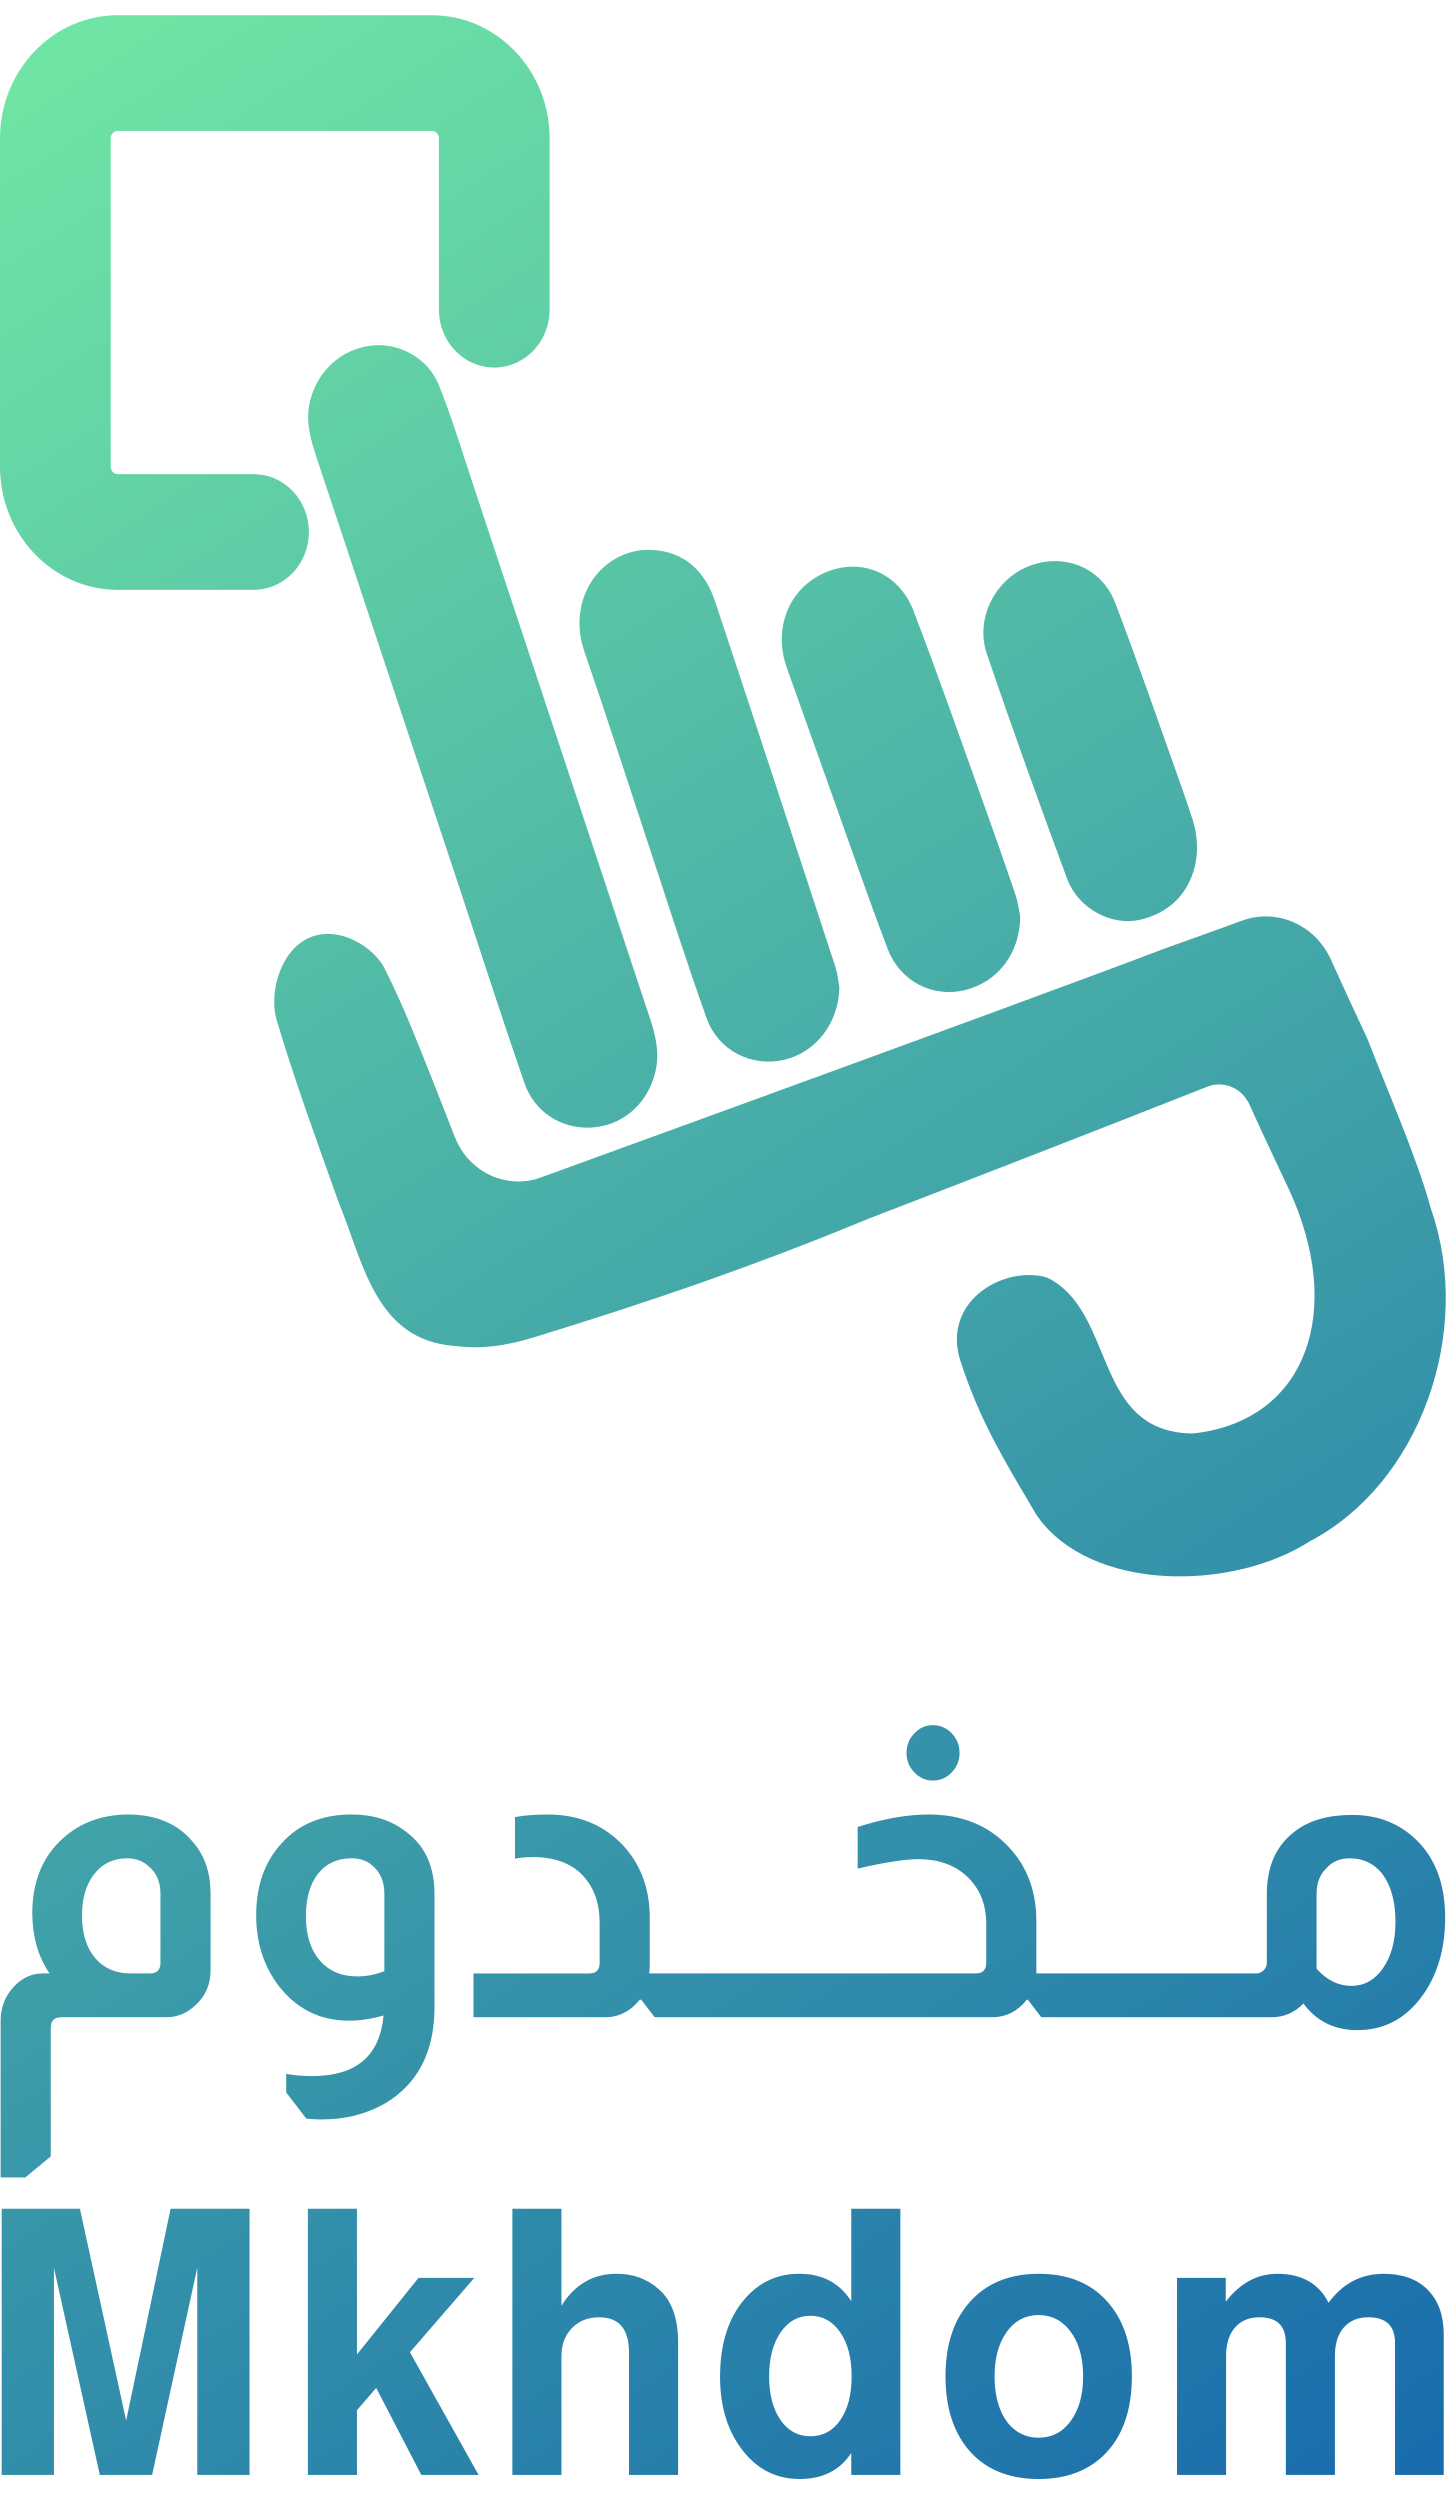
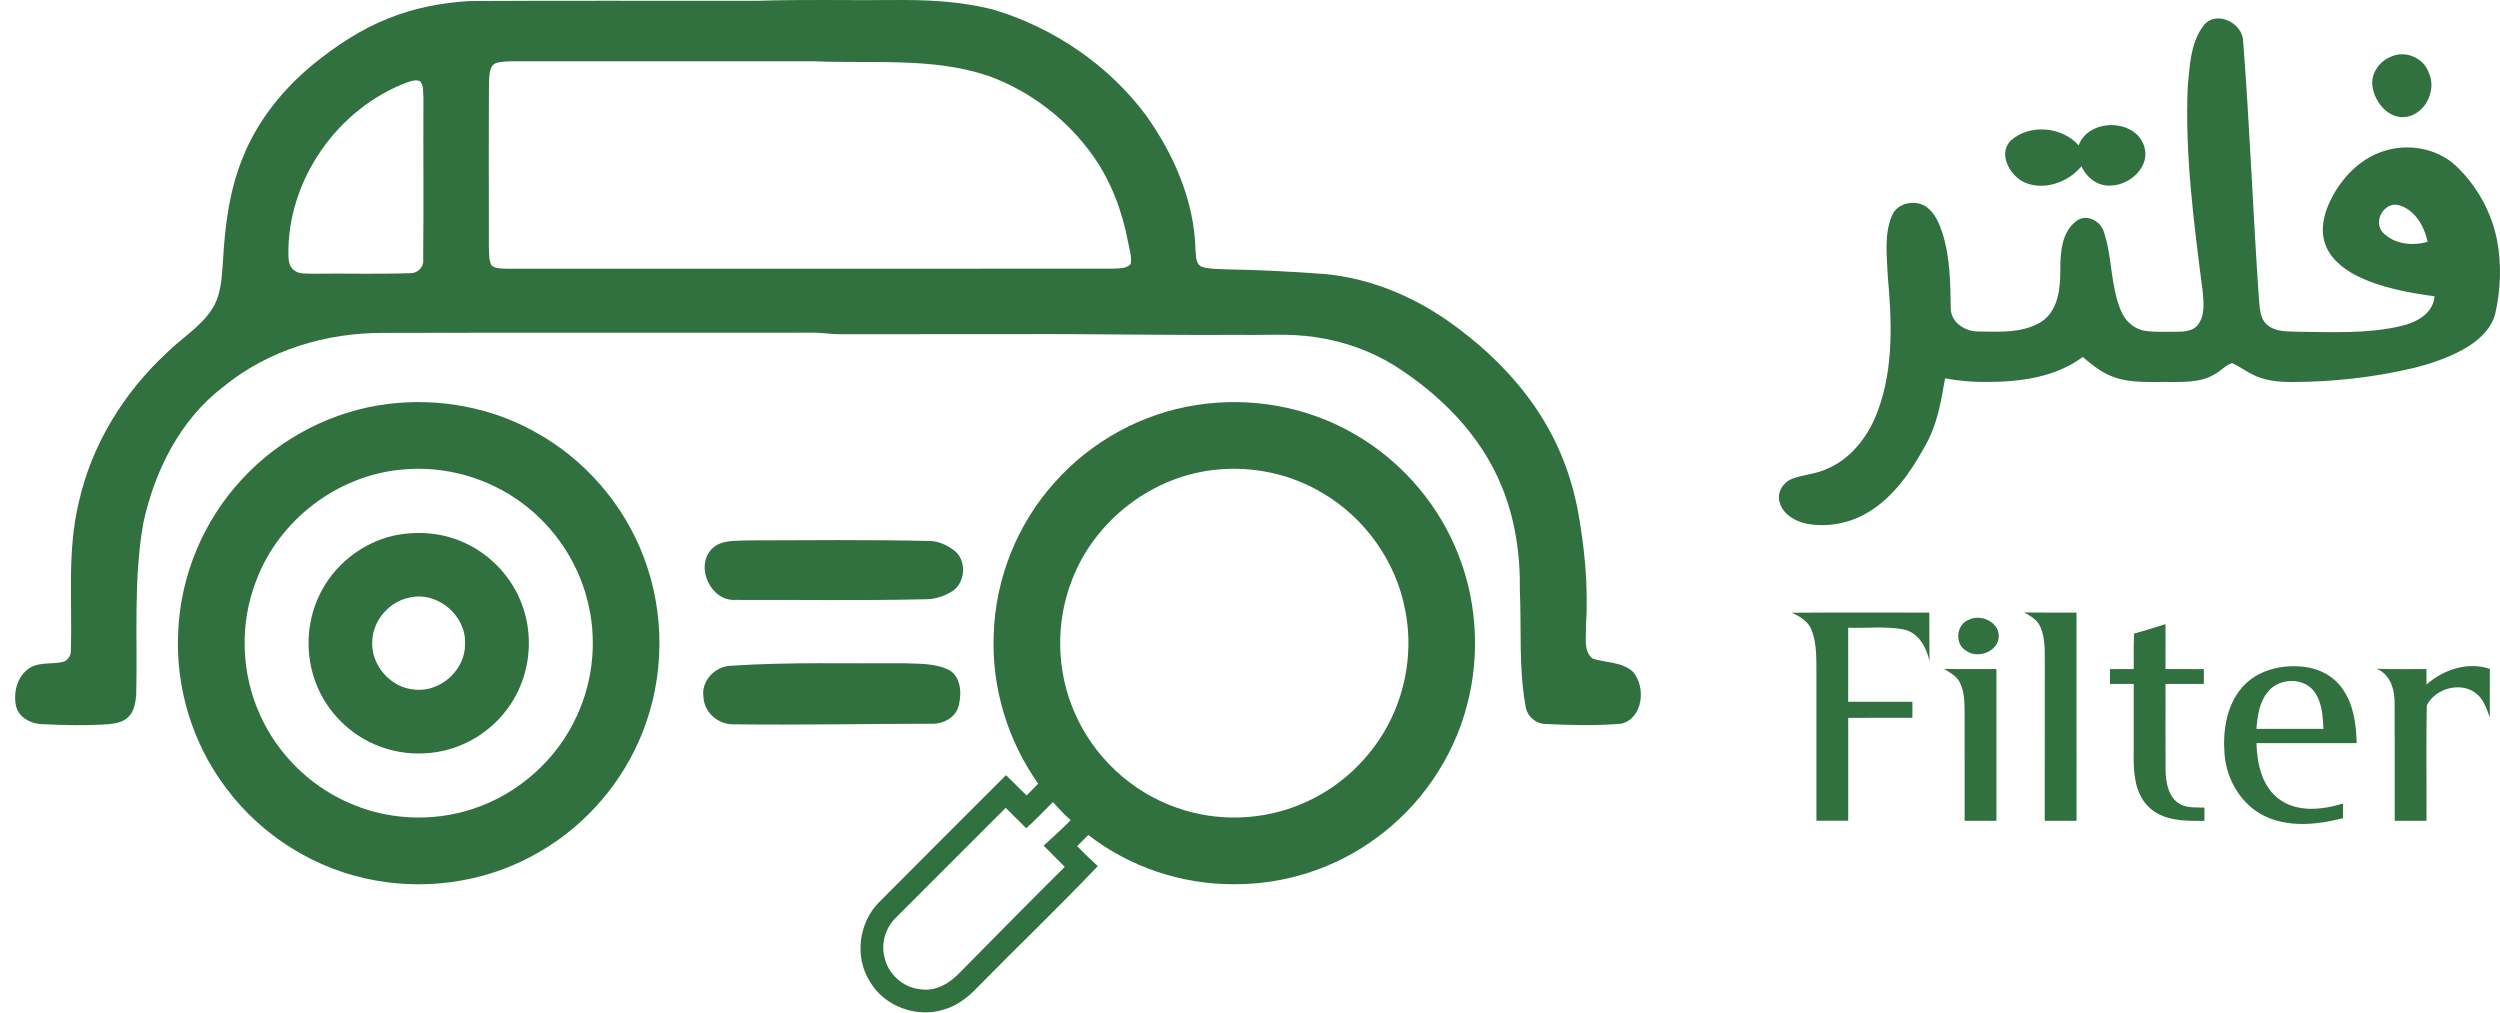
- <svg xmlns="http://www.w3.org/2000/svg" width="48" height="83" viewBox="0 0 48 83" fill="none">
-   <path d="M0.437 65.981C0.16 66.29 0.021 66.658 0.021 67.086V72.291H0.839L1.685 71.593V67.329C1.685 67.091 1.799 66.972 2.026 66.972H5.518C5.882 66.972 6.2 66.844 6.473 66.587C6.818 66.283 6.991 65.888 6.991 65.403V62.879C6.991 62.166 6.791 61.586 6.391 61.139C5.891 60.541 5.172 60.241 4.236 60.241C3.372 60.251 2.653 60.517 2.081 61.04C1.417 61.639 1.08 62.456 1.071 63.492C1.071 64.282 1.262 64.957 1.644 65.517H1.426C1.044 65.517 0.714 65.672 0.437 65.981ZM3.131 62.216C3.404 61.869 3.767 61.696 4.222 61.696C4.513 61.696 4.759 61.791 4.959 61.981C5.204 62.19 5.327 62.489 5.327 62.879V65.161C5.327 65.399 5.213 65.517 4.986 65.517H4.331C3.831 65.517 3.438 65.344 3.151 64.997C2.865 64.65 2.722 64.182 2.722 63.592C2.722 63.022 2.858 62.563 3.131 62.216ZM11.71 70.252C12.347 70.1 12.879 69.834 13.306 69.454C14.052 68.797 14.425 67.856 14.425 66.63V62.879C14.425 61.976 14.116 61.292 13.497 60.826C13.006 60.436 12.397 60.241 11.67 60.241C10.688 60.241 9.91 60.564 9.337 61.211C8.782 61.819 8.505 62.613 8.505 63.592C8.505 64.486 8.751 65.261 9.242 65.917C9.842 66.697 10.624 67.086 11.588 67.086C11.96 67.086 12.342 67.029 12.733 66.915C12.615 68.256 11.824 68.926 10.36 68.926C10.078 68.926 9.792 68.902 9.501 68.855V69.468L10.169 70.338C10.387 70.357 10.546 70.366 10.647 70.366C11.037 70.366 11.392 70.328 11.71 70.252ZM11.861 65.617C11.333 65.617 10.917 65.439 10.612 65.083C10.308 64.726 10.156 64.239 10.156 63.621C10.156 63.022 10.29 62.551 10.558 62.209C10.826 61.867 11.197 61.696 11.67 61.696C11.951 61.696 12.183 61.776 12.365 61.938C12.629 62.157 12.761 62.471 12.761 62.879V65.446C12.451 65.56 12.151 65.617 11.861 65.617ZM31.597 57.546C31.77 57.726 31.857 57.945 31.857 58.202C31.857 58.449 31.77 58.663 31.597 58.843C31.425 59.024 31.215 59.114 30.97 59.114C30.733 59.114 30.529 59.024 30.356 58.843C30.183 58.663 30.097 58.449 30.097 58.202C30.097 57.945 30.183 57.726 30.356 57.546C30.529 57.365 30.733 57.275 30.97 57.275C31.215 57.275 31.424 57.365 31.597 57.546ZM46.929 60.997C46.374 60.503 45.696 60.255 44.896 60.255C44.078 60.255 43.432 60.446 42.959 60.826C42.359 61.292 42.059 61.976 42.059 62.879V65.161C42.059 65.256 42.027 65.337 41.964 65.403C41.891 65.48 41.805 65.517 41.705 65.517H34.407V63.778C34.407 62.789 34.102 61.971 33.493 61.325C32.82 60.602 31.934 60.241 30.834 60.241C30.124 60.241 29.338 60.379 28.474 60.655V62.038C29.374 61.829 30.047 61.724 30.493 61.724C31.166 61.724 31.709 61.922 32.123 62.316C32.536 62.711 32.743 63.231 32.743 63.878V65.161C32.743 65.399 32.629 65.517 32.402 65.517H21.558C21.567 65.413 21.572 65.251 21.572 65.033V63.664C21.572 62.722 21.285 61.933 20.713 61.296C20.067 60.593 19.221 60.241 18.176 60.241C17.766 60.241 17.407 60.27 17.098 60.327V61.71C17.253 61.672 17.485 61.653 17.794 61.653C18.467 61.681 18.98 61.881 19.335 62.252C19.717 62.651 19.908 63.179 19.908 63.835V65.161C19.908 65.399 19.794 65.518 19.567 65.518H15.72V66.972H20.099C20.435 66.972 20.74 66.858 21.013 66.63C21.095 66.554 21.172 66.473 21.245 66.388H21.286L21.736 66.972H32.934C33.398 66.972 33.784 66.778 34.093 66.388H34.121L34.571 66.972H42.209C42.628 66.972 42.982 66.82 43.273 66.516C43.71 67.105 44.305 67.4 45.06 67.4C45.915 67.4 46.61 67.053 47.147 66.359C47.702 65.646 47.979 64.747 47.979 63.664C47.979 62.513 47.629 61.624 46.929 60.997ZM45.919 65.339C45.647 65.734 45.296 65.931 44.869 65.931C44.433 65.931 44.046 65.741 43.71 65.361V62.879C43.71 62.518 43.819 62.233 44.037 62.024C44.228 61.805 44.487 61.696 44.815 61.696C45.251 61.696 45.606 61.862 45.879 62.195C46.179 62.585 46.329 63.122 46.329 63.806C46.329 64.434 46.192 64.945 45.919 65.339ZM5.664 73.329H8.285V82.168H6.549V75.292L5.05 82.168H3.314L1.791 75.292V82.168H0.056V73.329H2.653L4.188 80.365L5.664 73.329ZM13.61 78.094L15.889 82.168H13.988L12.489 79.279L11.851 80.02V82.168H10.222V73.329H11.851V78.168L13.894 75.625H15.747L13.61 78.094ZM22.513 77.761V82.168H20.883V78.106C20.883 77.325 20.553 76.934 19.892 76.934C19.521 76.934 19.22 77.053 18.988 77.292C18.756 77.531 18.64 77.839 18.64 78.218V82.168H17.011V73.329H18.64V76.551C19.081 75.844 19.691 75.489 20.47 75.489C21.021 75.489 21.485 75.658 21.863 75.996C22.296 76.366 22.513 76.954 22.513 77.761ZM28.262 76.403C27.877 75.794 27.302 75.489 26.538 75.489C25.814 75.489 25.212 75.765 24.732 76.317C24.181 76.95 23.906 77.814 23.906 78.909C23.906 79.831 24.122 80.6 24.555 81.217C25.059 81.941 25.724 82.303 26.55 82.303C27.314 82.303 27.884 82.015 28.262 81.439V82.167H29.892V73.329H28.262L28.262 76.403ZM27.902 80.341C27.654 80.703 27.322 80.884 26.905 80.884C26.488 80.884 26.155 80.701 25.907 80.335C25.659 79.969 25.535 79.489 25.535 78.896C25.535 78.296 25.661 77.81 25.913 77.44C26.165 77.07 26.495 76.884 26.905 76.884C27.314 76.884 27.644 77.068 27.896 77.434C28.148 77.8 28.274 78.287 28.274 78.896C28.274 79.497 28.15 79.979 27.902 80.341ZM34.484 75.49C33.587 75.49 32.867 75.757 32.324 76.292C31.702 76.901 31.391 77.769 31.391 78.896C31.391 79.884 31.631 80.678 32.111 81.279C32.662 81.962 33.453 82.303 34.484 82.303C35.382 82.303 36.102 82.04 36.645 81.513C37.267 80.904 37.578 80.032 37.578 78.896C37.578 77.909 37.337 77.119 36.858 76.526C36.306 75.835 35.515 75.49 34.484 75.49ZM35.553 80.372C35.281 80.746 34.925 80.933 34.484 80.933C34.075 80.933 33.736 80.773 33.469 80.452C33.17 80.073 33.02 79.555 33.02 78.896C33.02 78.288 33.154 77.796 33.422 77.421C33.689 77.047 34.043 76.86 34.484 76.86C34.893 76.86 35.232 77.024 35.5 77.353C35.807 77.732 35.96 78.246 35.96 78.896C35.96 79.505 35.824 79.997 35.553 80.372ZM47.406 76.026C47.757 76.385 47.932 76.88 47.932 77.514V82.168H46.315V77.786C46.315 77.218 46.019 76.934 45.429 76.934C45.083 76.934 44.811 77.047 44.614 77.273C44.417 77.5 44.319 77.814 44.319 78.218V82.168H42.69V77.786C42.69 77.218 42.399 76.934 41.816 76.934C41.47 76.934 41.198 77.047 41.002 77.273C40.805 77.5 40.706 77.814 40.706 78.218V82.168H39.077V75.625H40.695V76.415C41.175 75.798 41.745 75.49 42.407 75.49C43.217 75.49 43.784 75.811 44.107 76.452C44.579 75.811 45.189 75.49 45.937 75.49C46.566 75.49 47.056 75.668 47.406 76.026ZM15.355 29.781C13.739 24.913 12.123 20.045 10.506 15.177C10.303 14.565 10.128 13.956 10.299 13.29C10.552 12.306 11.333 11.591 12.324 11.474C13.24 11.366 14.204 11.874 14.572 12.791C14.994 13.84 15.324 14.931 15.681 16.009C17.65 21.944 19.614 27.88 21.581 33.816C21.776 34.405 21.909 34.998 21.75 35.622C21.478 36.693 20.614 37.411 19.566 37.438C18.613 37.462 17.745 36.917 17.412 35.96C16.7 33.91 16.039 31.841 15.355 29.781ZM19.402 21.633C18.778 19.822 20.033 18.178 21.644 18.257C22.697 18.308 23.398 18.936 23.741 19.966C25.084 24.006 26.409 28.052 27.735 32.098C27.806 32.315 27.824 32.551 27.867 32.778C27.849 33.95 27.099 34.941 26.023 35.188C24.963 35.43 23.851 34.891 23.465 33.817C22.796 31.958 22.201 30.068 21.578 28.19C20.853 26.004 20.152 23.809 19.402 21.633ZM26.121 22.168C25.658 20.863 26.194 19.53 27.384 19.014C28.575 18.497 29.839 19.001 30.334 20.292C31.152 22.43 31.906 24.594 32.681 26.75C33.039 27.744 33.386 28.741 33.726 29.742C33.8 29.959 33.823 30.195 33.87 30.422C33.872 31.62 33.149 32.598 32.034 32.872C30.985 33.131 29.887 32.594 29.476 31.516C28.794 29.727 28.172 27.911 27.525 26.105C27.056 24.794 26.587 23.481 26.121 22.168ZM32.767 21.723C32.366 20.545 33.021 19.255 34.142 18.803C35.302 18.337 36.571 18.826 37.025 20.016C37.785 22.008 38.48 24.027 39.196 26.038C39.34 26.442 39.475 26.849 39.588 27.19C39.775 27.759 39.801 28.379 39.617 28.949C39.346 29.79 38.733 30.319 37.877 30.53C36.937 30.763 35.805 30.189 35.43 29.178C34.513 26.705 33.619 24.222 32.767 21.723ZM38.677 31.487C39.26 31.284 40.295 30.908 41.236 30.565C42.389 30.144 43.659 30.699 44.183 31.853C44.602 32.776 45.073 33.803 45.377 34.442C45.389 34.468 45.4 34.492 45.41 34.519C46.129 36.369 47.063 38.494 47.505 40.127C48.946 44.226 47.13 49.262 43.492 51.167C40.902 52.838 36.205 52.853 34.436 50.333C34.415 50.304 34.396 50.273 34.378 50.242C33.349 48.495 32.545 47.201 31.891 45.199C31.256 43.26 33.217 42.064 34.642 42.382C34.727 42.401 34.808 42.433 34.884 42.476C37.021 43.682 36.321 47.479 39.507 47.591C39.563 47.593 39.62 47.591 39.675 47.584C43.432 47.13 44.642 43.462 42.784 39.47C42.361 38.563 41.904 37.612 41.484 36.675C41.237 36.122 40.625 35.864 40.08 36.079C36.346 37.554 32.589 39.016 28.818 40.467C25.009 42.043 21.685 43.18 17.733 44.398C16.759 44.691 15.989 44.8 15.081 44.684C12.454 44.486 12.06 41.895 11.234 39.892C10.521 37.878 9.803 35.95 9.181 33.849C8.931 33.025 9.272 31.496 10.361 31.096C11.291 30.754 12.413 31.435 12.777 32.168C13.464 33.551 13.818 34.505 14.486 36.179C14.655 36.603 14.878 37.175 15.098 37.74C15.553 38.914 16.809 39.509 17.953 39.093C19.634 38.482 22.181 37.555 24.943 36.548C30.278 34.602 36.416 32.353 38.677 31.487ZM8.419 19.583H3.91C1.754 19.583 0 17.749 0 15.495V4.593C0 2.339 1.754 0.506 3.91 0.506H14.337C16.493 0.506 18.247 2.339 18.247 4.593V10.282C18.247 11.343 17.424 12.203 16.41 12.203C15.395 12.203 14.572 11.343 14.572 10.282V4.593C14.572 4.458 14.467 4.347 14.337 4.347H3.91C3.78 4.347 3.675 4.458 3.675 4.593V15.495C3.675 15.631 3.78 15.741 3.91 15.741H8.419C9.433 15.741 10.256 16.601 10.256 17.662C10.256 18.723 9.433 19.583 8.419 19.583Z" fill="url(#paint0_linear_382_9884)" />
-   <defs>
-     <linearGradient id="paint0_linear_382_9884" x1="0" y1="0.506" x2="51.321" y2="80.164" gradientUnits="userSpaceOnUse">
-       <stop stop-color="#71E7A4" />
-       <stop offset="1" stop-color="#196BAC" />
-     </linearGradient>
-   </defs>
+ <svg xmlns="http://www.w3.org/2000/svg" width="121" height="49" viewBox="0 0 121 49" fill="none">
+   <path d="M106.68 1.204C107.289 0.482 108.553 1.125 108.568 1.991C108.894 6.174 109.044 10.366 109.338 14.55C109.379 14.953 109.39 15.42 109.718 15.71C110.152 16.094 110.771 16.034 111.31 16.058C112.941 16.072 114.602 16.158 116.203 15.781C116.934 15.614 117.772 15.186 117.83 14.34C116.526 14.16 115.201 13.926 114.019 13.322C113.359 12.977 112.723 12.456 112.508 11.715C112.294 10.982 112.521 10.207 112.867 9.554C113.381 8.578 114.207 7.722 115.264 7.35C116.477 6.91 117.949 7.15 118.893 8.051C119.896 9.012 120.599 10.284 120.861 11.65C121.08 12.81 121.032 14.015 120.774 15.164C120.601 15.885 120.025 16.422 119.415 16.798C118.632 17.271 117.757 17.571 116.873 17.797C114.92 18.265 112.911 18.489 110.904 18.489C110.245 18.49 109.56 18.418 108.972 18.099C108.651 17.939 108.363 17.718 108.037 17.572C107.725 17.668 107.501 17.941 107.22 18.096C106.488 18.554 105.59 18.482 104.766 18.487C103.843 18.489 102.871 18.542 102.016 18.128C101.567 17.916 101.183 17.594 100.804 17.277C99.49 18.256 97.799 18.483 96.204 18.487C95.512 18.497 94.82 18.44 94.141 18.31C93.95 19.434 93.755 20.591 93.173 21.587C92.491 22.832 91.646 24.063 90.405 24.803C89.54 25.322 88.488 25.526 87.494 25.359C86.918 25.25 86.304 24.915 86.135 24.316C85.988 23.846 86.297 23.347 86.735 23.174C87.281 22.965 87.883 22.95 88.415 22.697C89.633 22.188 90.47 21.054 90.903 19.839C91.665 17.755 91.559 15.489 91.365 13.316C91.326 12.367 91.19 11.362 91.561 10.46C91.819 9.786 92.766 9.622 93.301 10.061C93.674 10.367 93.864 10.83 94.013 11.277C94.39 12.464 94.397 13.722 94.418 14.956C94.44 15.642 95.161 16.064 95.791 16.045C96.815 16.056 97.948 16.132 98.845 15.546C99.63 14.985 99.722 13.934 99.72 13.048C99.718 12.217 99.783 11.225 100.51 10.686C100.991 10.332 101.669 10.693 101.825 11.221C102.241 12.46 102.141 13.824 102.653 15.037C102.846 15.526 103.282 15.925 103.809 16.011C104.309 16.087 104.817 16.052 105.32 16.057C105.689 16.053 106.128 16.045 106.377 15.723C106.728 15.267 106.66 14.65 106.61 14.113C106.189 10.823 105.745 7.509 105.887 4.186C105.986 3.17 106.019 2.037 106.68 1.204ZM115.296 11.217C115.841 11.82 116.748 11.919 117.496 11.704C117.334 10.935 116.874 10.126 116.064 9.919C115.389 9.786 114.874 10.69 115.296 11.217Z" fill="#31703F" />
+   <path d="M115.707 2.752C116.402 2.414 117.298 2.79 117.551 3.515C117.968 4.396 117.341 5.604 116.347 5.671C115.545 5.701 114.942 4.926 114.828 4.194C114.734 3.579 115.145 2.976 115.707 2.752Z" fill="#31703F" />
+   <path d="M100.608 7.035C101.084 5.725 103.326 5.726 103.771 7.058C104.106 8.036 103.12 8.949 102.19 8.979C101.556 9.042 100.989 8.607 100.744 8.044C100.088 8.85 98.835 9.279 97.878 8.775C97.238 8.41 96.715 7.431 97.314 6.809C98.227 5.985 99.796 6.121 100.608 7.035Z" fill="#31703F" />
+   <path d="M86.712 29.657C88.934 29.637 91.158 29.653 93.38 29.649C93.384 30.43 93.376 31.212 93.387 31.995C93.237 31.321 92.85 30.602 92.112 30.46C91.237 30.301 90.338 30.413 89.453 30.383C89.454 31.577 89.454 32.771 89.453 33.965C90.489 33.969 91.524 33.965 92.56 33.968C92.559 34.225 92.559 34.482 92.56 34.741C91.524 34.744 90.489 34.74 89.454 34.744C89.456 36.403 89.453 38.065 89.454 39.725C88.941 39.727 88.427 39.727 87.915 39.725C87.915 37.41 87.913 35.092 87.915 32.775C87.901 32.021 87.961 31.235 87.691 30.516C87.533 30.08 87.117 29.827 86.712 29.657Z" fill="#31703F" />
+   <path d="M97.971 29.641C98.815 29.656 99.659 29.644 100.503 29.649C100.505 33.008 100.503 36.367 100.505 39.726C99.992 39.727 99.478 39.727 98.965 39.726C98.968 37.274 98.965 34.823 98.968 32.372C98.951 31.693 99.032 30.975 98.752 30.337C98.608 29.998 98.275 29.812 97.971 29.641Z" fill="#31703F" />
+   <path d="M95.289 29.996C95.852 29.716 96.694 30.066 96.74 30.736C96.782 31.51 95.748 31.922 95.162 31.499C94.593 31.173 94.676 30.225 95.289 29.996Z" fill="#31703F" />
+   <path d="M103.291 30.665C103.801 30.527 104.304 30.363 104.81 30.209C104.81 30.933 104.809 31.657 104.812 32.383C105.428 32.383 106.046 32.383 106.666 32.385C106.665 32.623 106.663 32.862 106.665 33.102C106.046 33.102 105.428 33.102 104.812 33.102C104.813 34.498 104.803 35.893 104.814 37.289C104.829 37.84 104.923 38.472 105.386 38.835C105.755 39.127 106.252 39.07 106.695 39.087C106.693 39.3 106.693 39.514 106.695 39.729C105.758 39.739 104.677 39.749 103.97 39.03C103.234 38.285 103.262 37.161 103.272 36.189C103.273 35.159 103.274 34.13 103.272 33.102C102.888 33.102 102.504 33.102 102.123 33.102C102.12 32.862 102.121 32.623 102.121 32.385C102.504 32.383 102.888 32.383 103.273 32.383C103.274 31.81 103.261 31.237 103.291 30.665Z" fill="#31703F" />
+   <path d="M22.723 0.051C27.381 0.022 32.039 0.047 36.695 0.038C38.829 -0.031 40.964 0.019 43.098 0.004C44.794 -0.02 46.512 0.049 48.158 0.489C51.039 1.373 53.657 3.155 55.464 5.576C56.819 7.48 57.806 9.732 57.861 12.097C57.898 12.385 57.853 12.799 58.192 12.921C58.55 13.026 58.93 13.014 59.301 13.036C60.928 13.06 62.552 13.146 64.175 13.267C66.291 13.477 68.313 14.306 70.053 15.514C72.14 16.973 73.987 18.849 75.154 21.133C75.713 22.218 76.101 23.383 76.344 24.577C76.698 26.47 76.886 28.4 76.758 30.327C76.788 30.839 76.618 31.517 77.084 31.876C77.73 32.085 78.506 32.025 79.039 32.52C79.675 33.256 79.526 34.763 78.475 35.026C77.251 35.135 76.019 35.096 74.793 35.042C74.316 35.03 73.902 34.657 73.839 34.183C73.5 32.328 73.644 30.433 73.561 28.56C73.586 26.835 73.331 25.087 72.66 23.488C71.658 21.059 69.733 19.122 67.543 17.725C66.37 16.988 65.035 16.514 63.664 16.318C62.444 16.128 61.207 16.234 59.979 16.206C56.392 16.232 52.807 16.153 49.22 16.172C46.361 16.174 43.5 16.17 40.639 16.175C40.185 16.177 39.734 16.092 39.278 16.102C32.382 16.114 25.484 16.092 18.587 16.113C15.802 16.093 12.977 16.94 10.808 18.721C8.718 20.309 7.488 22.784 6.938 25.306C6.451 28.045 6.661 30.842 6.594 33.61C6.56 33.995 6.506 34.424 6.208 34.704C5.961 34.952 5.599 35.019 5.264 35.05C4.165 35.128 3.063 35.103 1.964 35.045C1.449 35.008 0.89 34.702 0.774 34.164C0.639 33.514 0.831 32.729 1.411 32.347C1.886 32.029 2.491 32.161 3.022 32.04C3.255 31.998 3.415 31.766 3.43 31.54C3.505 29.137 3.242 26.693 3.81 24.329C4.425 21.547 5.978 19.018 8.059 17.089C8.762 16.382 9.658 15.859 10.223 15.022C10.708 14.326 10.731 13.447 10.793 12.633C10.886 10.912 11.107 9.167 11.775 7.565C12.479 5.833 13.682 4.337 15.115 3.148C16.238 2.23 17.462 1.412 18.82 0.881C20.061 0.384 21.39 0.127 22.723 0.051ZM24.081 3.031C23.668 3.115 23.69 3.627 23.667 3.957C23.649 6.625 23.661 9.294 23.661 11.963C23.687 12.261 23.642 12.592 23.799 12.86C24.025 13.021 24.319 12.993 24.582 13.008C34.34 13.003 44.096 13.011 53.855 13.004C54.149 12.98 54.5 13.019 54.724 12.784C54.794 12.412 54.654 12.044 54.591 11.681C54.315 10.219 53.78 8.792 52.922 7.569C51.676 5.798 49.872 4.406 47.834 3.671C45.123 2.761 42.226 3.088 39.42 2.966C34.563 2.964 29.708 2.967 24.851 2.964C24.594 2.968 24.332 2.975 24.081 3.031ZM19.72 3.983C16.336 5.238 13.88 8.744 13.96 12.371C13.966 12.614 14 12.893 14.205 13.055C14.464 13.298 14.849 13.227 15.175 13.248C16.719 13.226 18.264 13.278 19.805 13.222C20.218 13.252 20.537 12.918 20.482 12.509C20.509 9.919 20.483 7.327 20.494 4.736C20.471 4.471 20.517 4.164 20.346 3.941C20.142 3.832 19.921 3.919 19.72 3.983Z" fill="#31703F" />
+   <path d="M18.805 19.549C21.216 19.253 23.725 19.703 25.855 20.883C28.277 22.198 30.198 24.405 31.165 26.985C32.195 29.696 32.166 32.794 31.083 35.484C30.137 37.86 28.381 39.902 26.174 41.194C23.799 42.613 20.905 43.106 18.188 42.616C15.312 42.116 12.663 40.467 10.928 38.121C9.319 35.989 8.492 33.285 8.624 30.617C8.724 27.877 9.847 25.194 11.716 23.191C13.553 21.193 16.109 19.875 18.805 19.549ZM19.412 22.732C16.321 23.021 13.508 25.172 12.411 28.075C11.584 30.175 11.658 32.61 12.611 34.656C13.444 36.475 14.946 37.983 16.772 38.806C18.671 39.69 20.907 39.808 22.893 39.148C25.099 38.425 26.975 36.75 27.927 34.632C28.74 32.878 28.913 30.84 28.41 28.973C27.936 27.161 26.831 25.526 25.337 24.397C23.664 23.123 21.503 22.514 19.412 22.732Z" fill="#31703F" />
+   <path d="M57.919 19.602C60.508 19.195 63.238 19.671 65.512 20.985C67.675 22.211 69.422 24.155 70.415 26.436C71.475 28.839 71.674 31.604 71.002 34.14C70.329 36.716 68.732 39.038 66.57 40.59C64.597 42.039 62.149 42.817 59.704 42.796C57.183 42.804 54.664 41.96 52.674 40.412C52.493 40.591 52.313 40.771 52.133 40.952C52.456 41.284 52.788 41.608 53.134 41.919C51.24 43.909 49.252 45.81 47.326 47.771C46.868 48.249 46.335 48.681 45.687 48.86C44.382 49.285 42.808 48.714 42.113 47.523C41.347 46.341 41.556 44.665 42.543 43.672C44.584 41.612 46.641 39.569 48.691 37.517C49.025 37.844 49.355 38.173 49.687 38.501C49.873 38.311 50.061 38.12 50.249 37.929C48.776 35.852 47.996 33.294 48.094 30.745C48.166 28.027 49.235 25.346 51.063 23.332C52.827 21.346 55.294 20.001 57.919 19.602ZM58.907 22.729C55.8 23.013 52.975 25.179 51.876 28.095C51.084 30.128 51.126 32.471 52.003 34.47C52.912 36.603 54.743 38.323 56.934 39.086C58.904 39.795 61.14 39.72 63.06 38.884C64.813 38.138 66.288 36.768 67.18 35.087C68.081 33.396 68.389 31.391 68.008 29.51C67.565 27.167 66.058 25.058 64.001 23.857C62.483 22.947 60.666 22.556 58.907 22.729ZM49.668 40.087C49.337 39.758 49.007 39.429 48.676 39.099C46.912 40.862 45.147 42.624 43.387 44.39C42.889 44.858 42.646 45.579 42.792 46.251C42.936 47.11 43.699 47.816 44.569 47.882C45.308 47.993 45.992 47.575 46.475 47.052C48.159 45.35 49.834 43.641 51.536 41.957C51.193 41.615 50.851 41.273 50.511 40.93C50.952 40.523 51.404 40.128 51.822 39.695C51.514 39.425 51.235 39.125 50.961 38.821C50.531 39.243 50.121 39.687 49.668 40.087Z" fill="#31703F" />
+   <path d="M19.062 25.923C20.237 25.674 21.503 25.784 22.587 26.32C23.805 26.903 24.786 27.972 25.257 29.239C25.739 30.517 25.707 31.98 25.17 33.236C24.688 34.385 23.779 35.345 22.667 35.901C21.351 36.577 19.747 36.65 18.366 36.123C16.972 35.603 15.821 34.462 15.293 33.071C14.765 31.713 14.822 30.139 15.448 28.826C16.129 27.375 17.499 26.274 19.062 25.923ZM19.864 28.914C18.863 29.09 18.053 30.005 18.017 31.023C17.94 32.198 18.918 33.309 20.094 33.379C21.342 33.501 22.535 32.405 22.509 31.151C22.566 29.798 21.19 28.628 19.864 28.914Z" fill="#31703F" />
+   <path d="M36.194 26.155C39.127 26.145 42.061 26.117 44.992 26.183C45.413 26.186 45.807 26.373 46.143 26.612C46.792 27.06 46.757 28.154 46.118 28.596C45.709 28.871 45.216 29.015 44.723 29.005C41.681 29.075 38.638 29.026 35.595 29.035C34.401 29.111 33.629 27.439 34.442 26.577C34.899 26.106 35.598 26.192 36.194 26.155Z" fill="#31703F" />
+   <path d="M35.411 32.22C38.194 32.037 40.987 32.123 43.774 32.103C44.487 32.134 45.245 32.093 45.903 32.414C46.512 32.729 46.554 33.542 46.406 34.131C46.288 34.703 45.681 35.038 45.131 35.029C41.914 35.031 38.698 35.098 35.481 35.056C34.751 35.065 34.078 34.476 34.048 33.735C33.923 32.941 34.636 32.228 35.411 32.22Z" fill="#31703F" />
+   <path d="M108.529 33.257C109.248 32.44 110.407 32.154 111.459 32.269C112.202 32.335 112.929 32.702 113.362 33.318C113.916 34.079 114.038 35.05 114.064 35.966C112.447 35.969 110.829 35.965 109.212 35.969C109.244 36.928 109.454 37.994 110.242 38.627C111.129 39.343 112.381 39.203 113.401 38.892C113.398 39.128 113.398 39.364 113.4 39.6C112.24 39.899 110.965 40.044 109.824 39.595C108.565 39.101 107.753 37.796 107.666 36.473C107.58 35.354 107.766 34.126 108.529 33.257ZM109.793 33.452C109.355 33.953 109.266 34.64 109.209 35.278C110.291 35.279 111.374 35.279 112.457 35.278C112.422 34.654 112.391 33.977 111.999 33.459C111.479 32.776 110.332 32.812 109.793 33.452Z" fill="#31703F" />
+   <path d="M117.442 33.128C118.27 32.406 119.43 32.014 120.508 32.372C120.504 33.156 120.504 33.941 120.507 34.725C120.356 34.326 120.229 33.886 119.89 33.6C119.16 32.956 117.875 33.297 117.456 34.141C117.421 36.001 117.453 37.864 117.442 39.727C116.929 39.727 116.417 39.727 115.905 39.727C115.901 37.866 115.912 36.005 115.899 34.144C115.922 33.45 115.735 32.67 115.039 32.369C115.838 32.398 116.64 32.378 117.441 32.384C117.441 32.632 117.439 32.879 117.442 33.128Z" fill="#31703F" />
+   <path d="M94.088 32.372C94.934 32.395 95.78 32.377 96.627 32.384C96.628 34.831 96.628 37.279 96.627 39.727C96.114 39.727 95.6 39.727 95.088 39.727C95.087 37.954 95.09 36.183 95.087 34.41C95.078 33.945 95.072 33.453 94.854 33.03C94.696 32.715 94.372 32.549 94.088 32.372Z" fill="#31703F" />
</svg>
